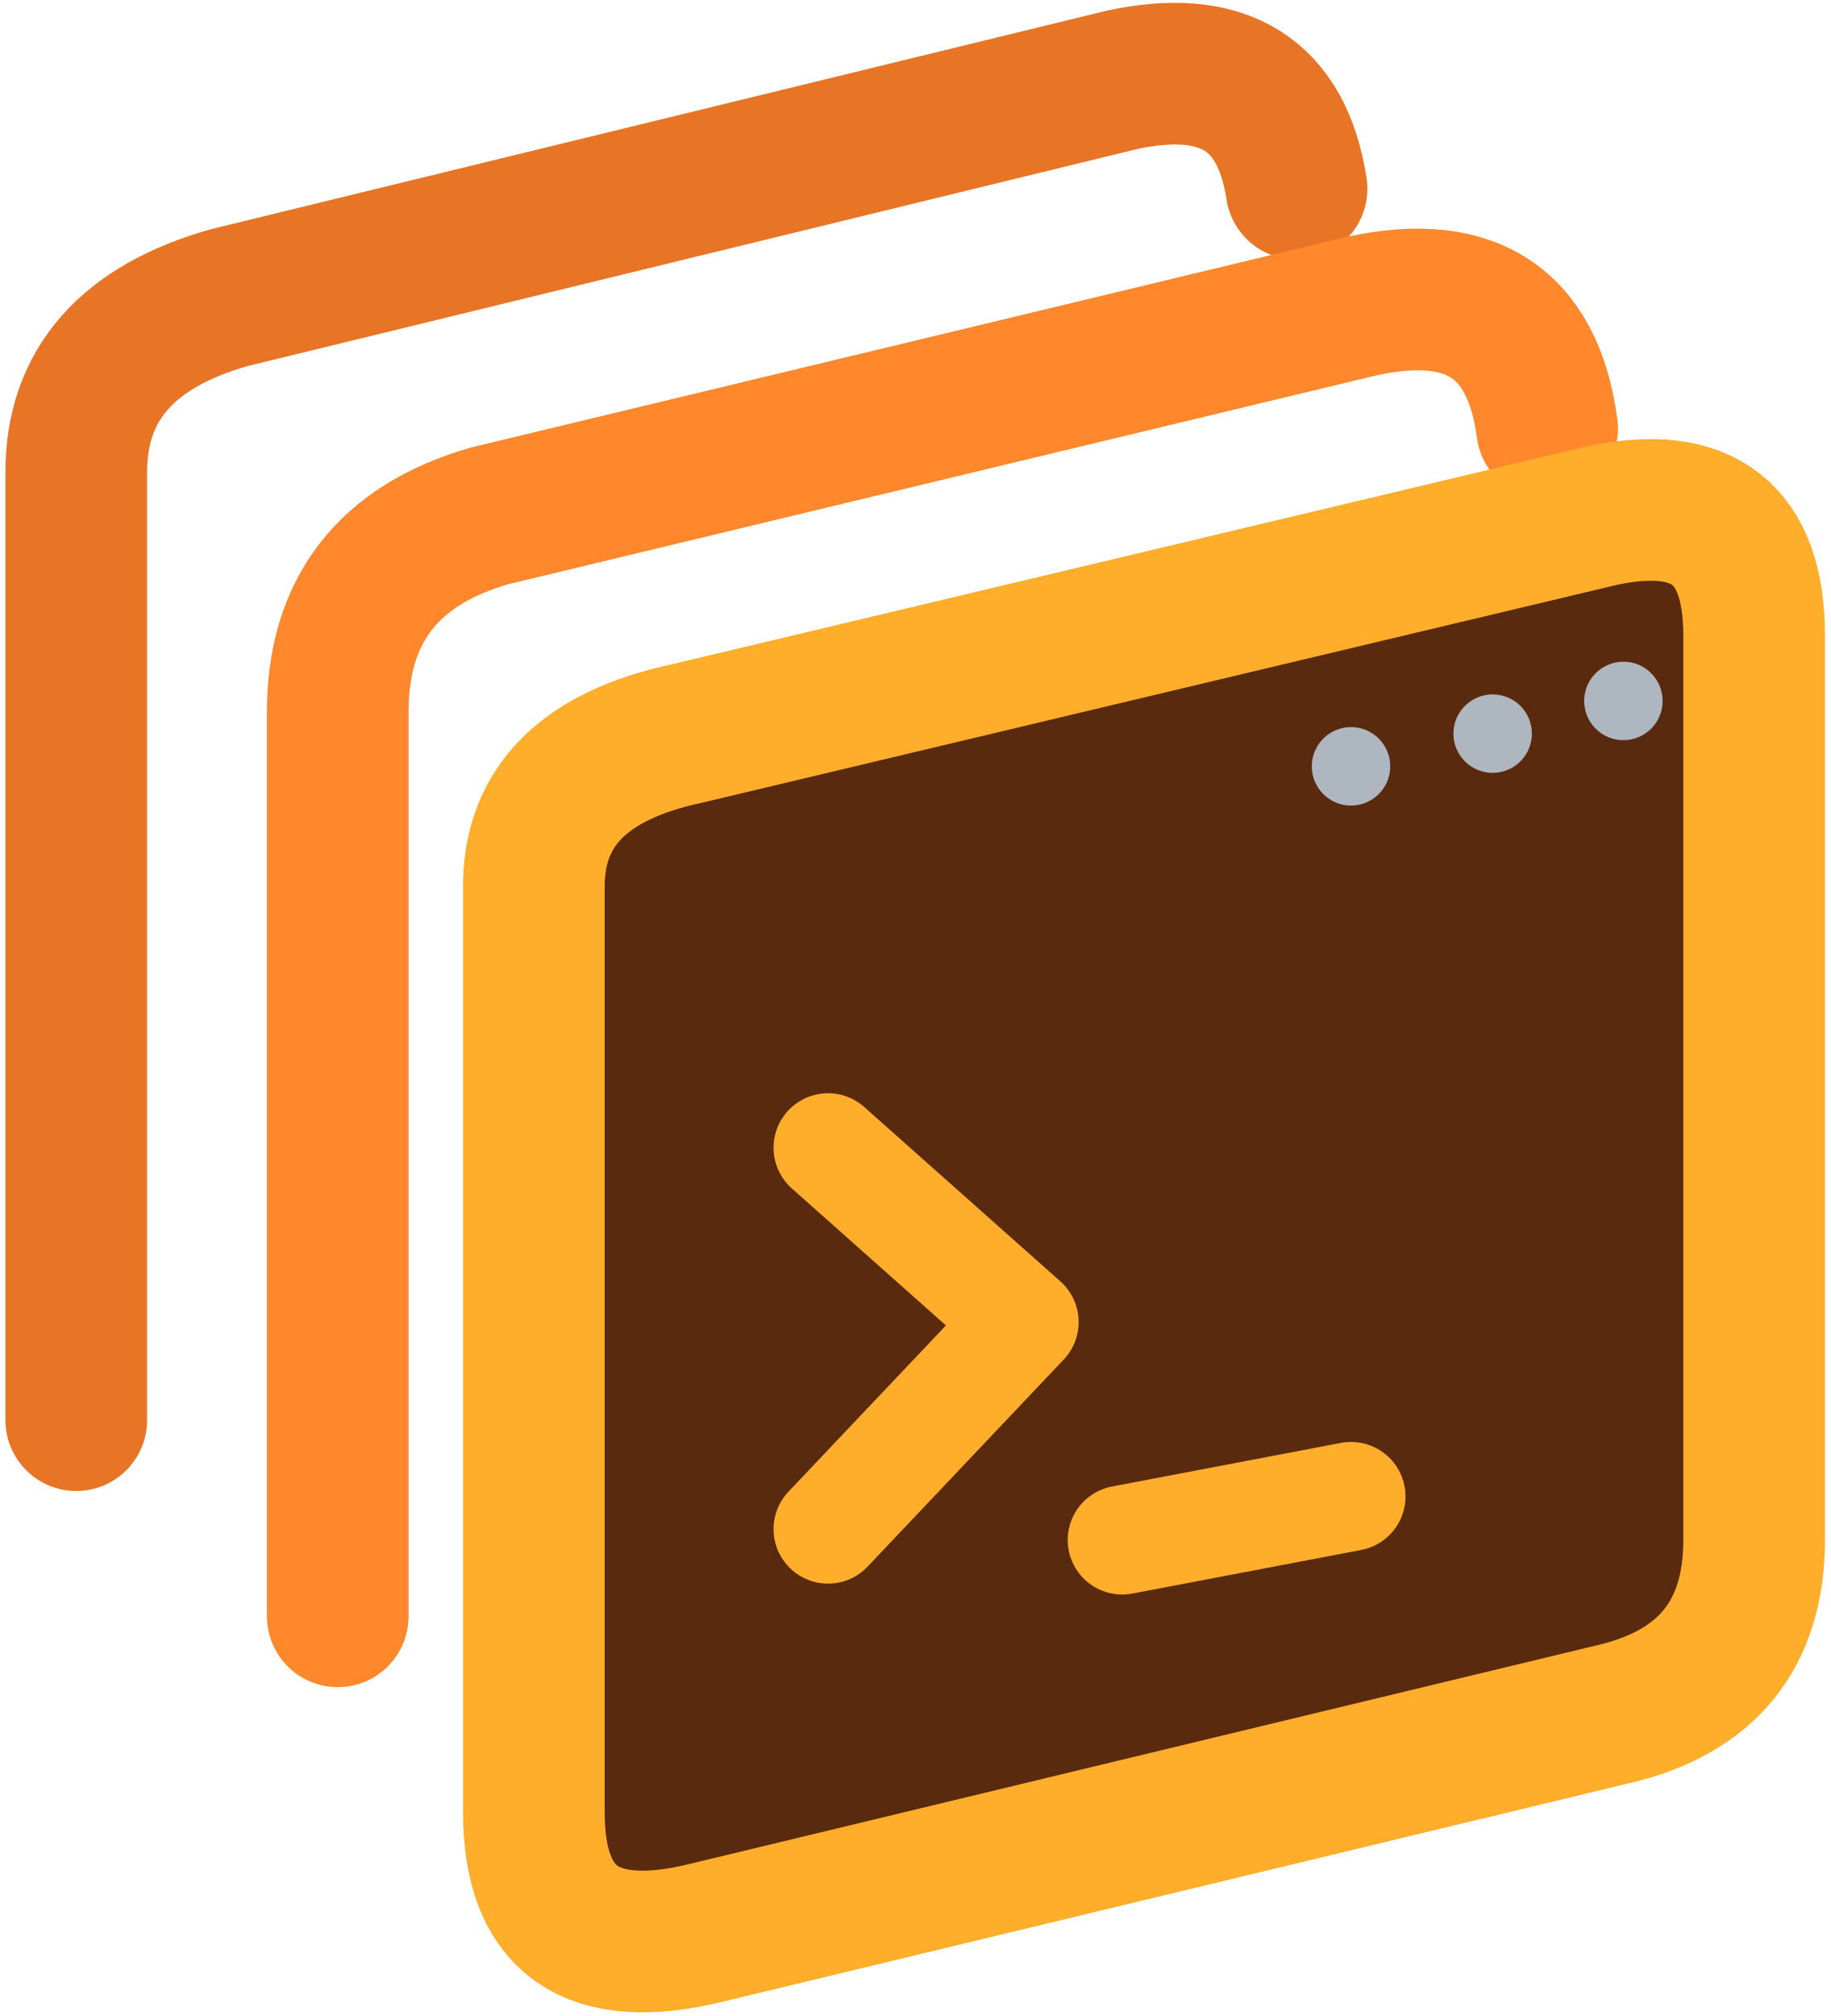
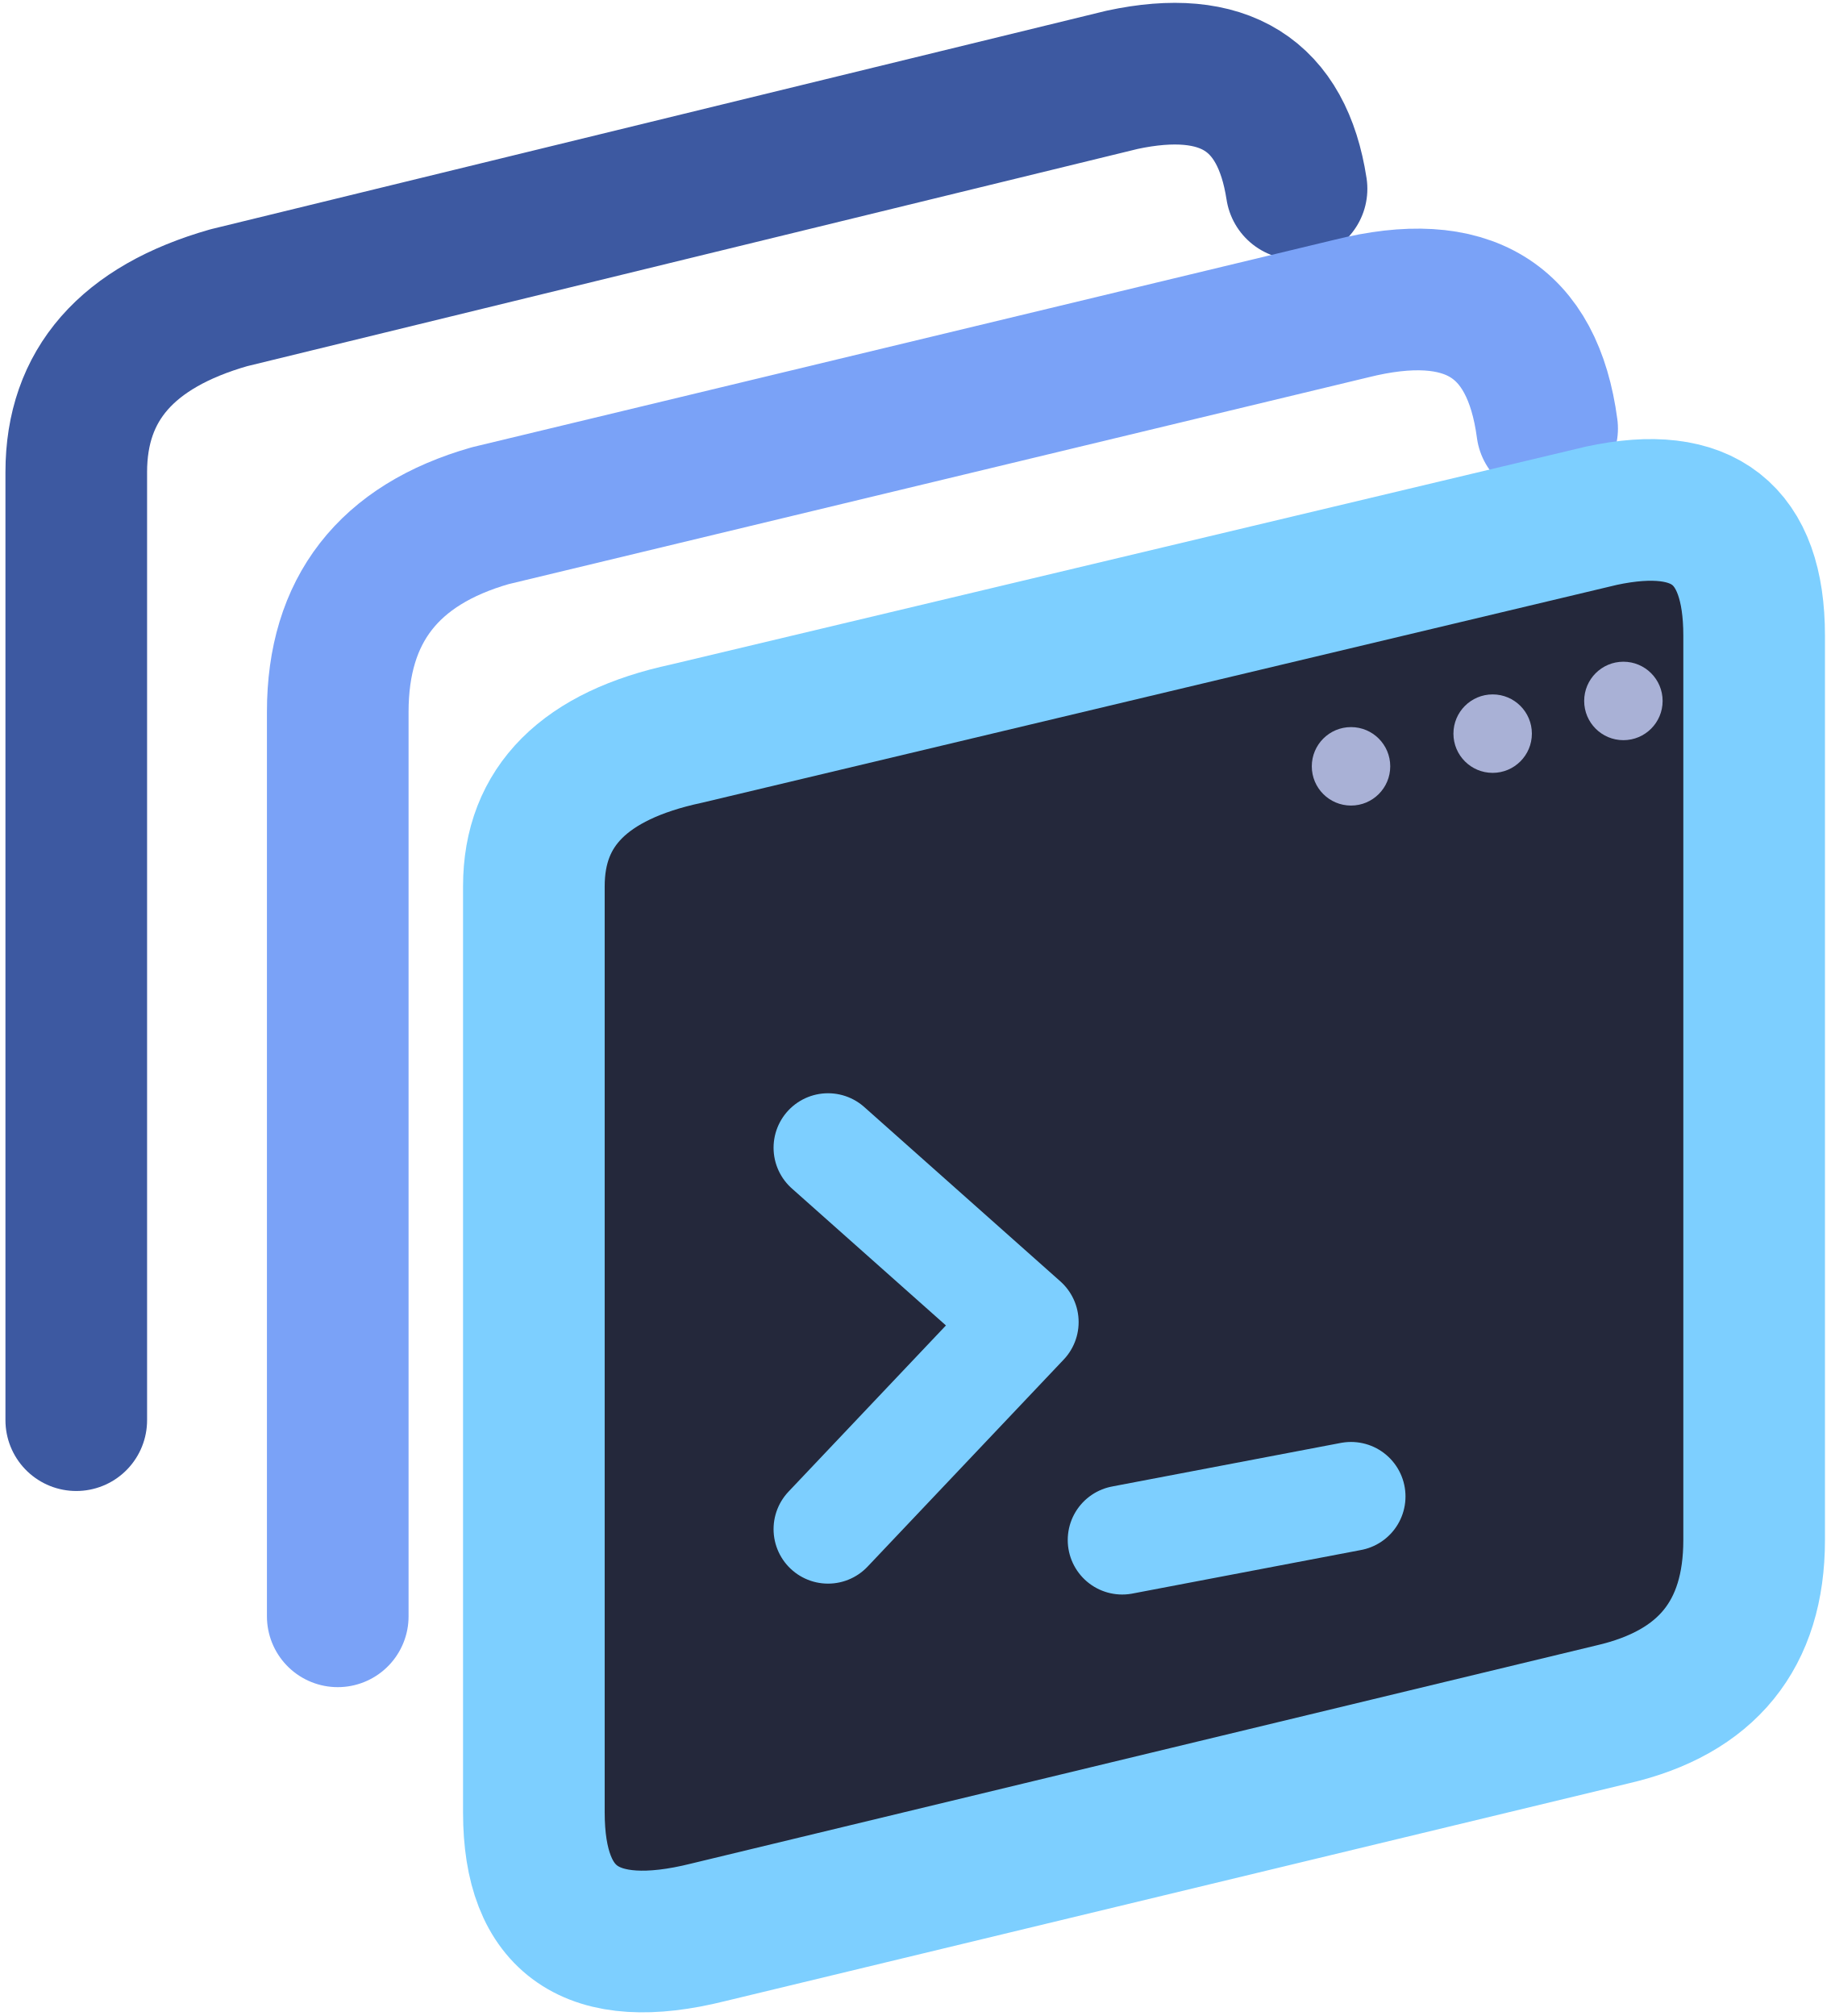
<svg xmlns="http://www.w3.org/2000/svg" width="168" height="185" viewBox="666 87 168 185" version="1.1" id="svg39" xml:space="preserve">
  <defs id="defs39" />
  <g id="g58" transform="translate(66.99968,0)">
    <g transform="translate(570,75.32273)" id="g20">
      <g fill="none" stroke-linejoin="round" stroke-linecap="round" id="g19">
-         <path d="M 36,142 V 55 Q 36,43 50,39 l 82,-20 q 14,-3 16,10" stroke="#f47b27" stroke-width="13" id="path15" style="stroke:#e87426;stroke-opacity:1" />
-         <path d="M 60,160 V 77 Q 60,63 74,59 l 79,-19 q 16,-4 18,11" stroke="#ff872c" stroke-width="13" id="path16" />
-         <path d="M 78,93 Q 78,82 92,79 l 84,-20 q 14,-3 14,11 v 83 q 0,13 -13,16 l -83,20 q -16,4 -16,-11 z" fill="#121a24" stroke="#ffae2b" stroke-width="13" id="path17" style="fill:#5a2a0f;fill-opacity:1" />
-         <path id="circle17" style="fill:#aeb6c0" d="M 156.6,82 A 3.6,3.6 0 0 1 153,85.6 3.6,3.6 0 0 1 149.4,82 3.6,3.6 0 0 1 153,78.4 3.6,3.6 0 0 1 156.6,82 Z" />
-         <path id="circle18" style="fill:#aeb6c0" d="M 169.6,79 A 3.6,3.6 0 0 1 166,82.6 3.6,3.6 0 0 1 162.4,79 3.6,3.6 0 0 1 166,75.4 3.6,3.6 0 0 1 169.6,79 Z" />
-         <path id="circle19" style="fill:#aeb6c0" d="M 181.6,76 A 3.6,3.6 0 0 1 178,79.6 3.6,3.6 0 0 1 174.4,76 3.6,3.6 0 0 1 178,72.4 3.6,3.6 0 0 1 181.6,76 Z" />
-         <path d="m 105,117 18,16 -18,19 m 27,1 21,-4" stroke="#ffae2b" stroke-width="10" id="path19" />
+         <path d="M 36,142 V 55 Q 36,43 50,39 l 82,-20 q 14,-3 16,10" stroke="#3d59a1" stroke-width="13" id="path15" style="stroke:#3d59a1;stroke-opacity:1" />
+         <path d="M 60,160 V 77 Q 60,63 74,59 l 79,-19 q 16,-4 18,11" stroke="#7aa2f7" stroke-width="13" id="path16" />
+         <path d="M 78,93 Q 78,82 92,79 l 84,-20 q 14,-3 14,11 v 83 q 0,13 -13,16 l -83,20 q -16,4 -16,-11 z" fill="#24283b" stroke="#7dcfff" stroke-width="13" id="path17" style="fill:#24283b;fill-opacity:1" />
+         <path id="circle17" style="fill:#a9b1d6" d="M 156.6,82 A 3.6,3.6 0 0 1 153,85.6 3.6,3.6 0 0 1 149.4,82 3.6,3.6 0 0 1 153,78.4 3.6,3.6 0 0 1 156.6,82 Z" />
+         <path id="circle18" style="fill:#a9b1d6" d="M 169.6,79 A 3.6,3.6 0 0 1 166,82.6 3.6,3.6 0 0 1 162.4,79 3.6,3.6 0 0 1 166,75.4 3.6,3.6 0 0 1 169.6,79 Z" />
+         <path id="circle19" style="fill:#a9b1d6" d="M 181.6,76 A 3.6,3.6 0 0 1 178,79.6 3.6,3.6 0 0 1 174.4,76 3.6,3.6 0 0 1 178,72.4 3.6,3.6 0 0 1 181.6,76 Z" />
+         <path d="m 105,117 18,16 -18,19 m 27,1 21,-4" stroke="#7dcfff" stroke-width="10" id="path19" />
      </g>
    </g>
  </g>
</svg>
